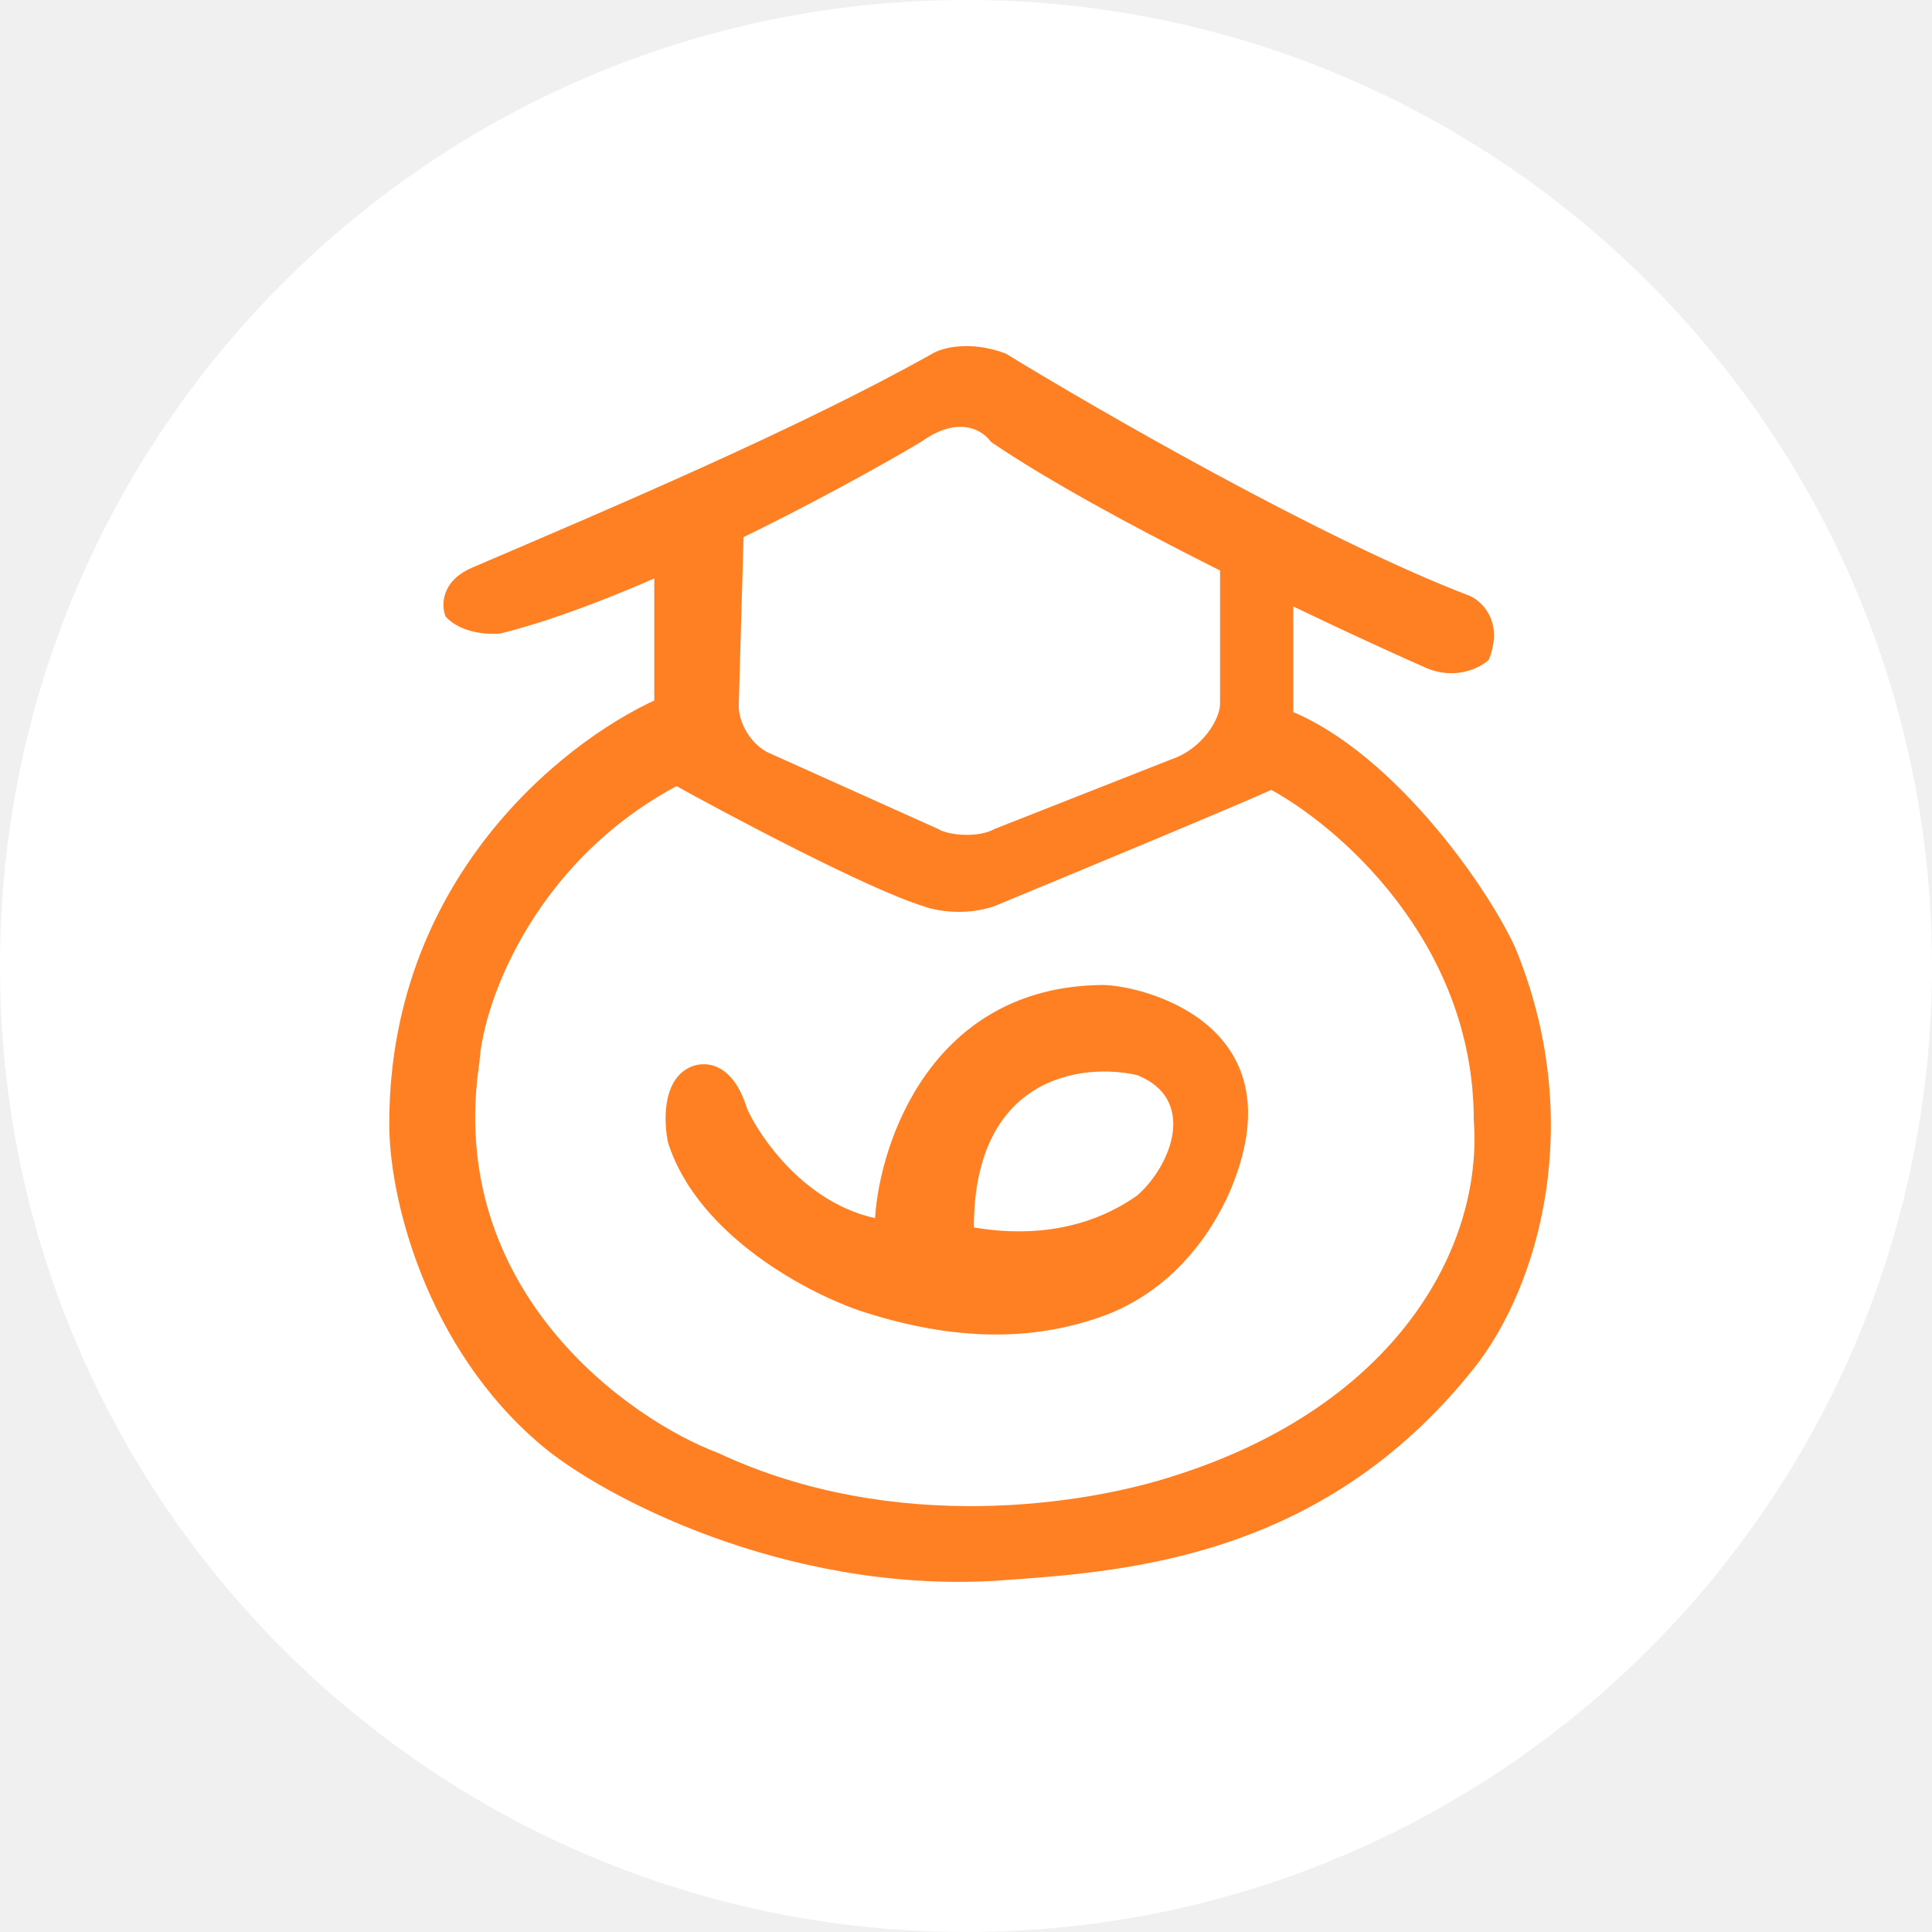
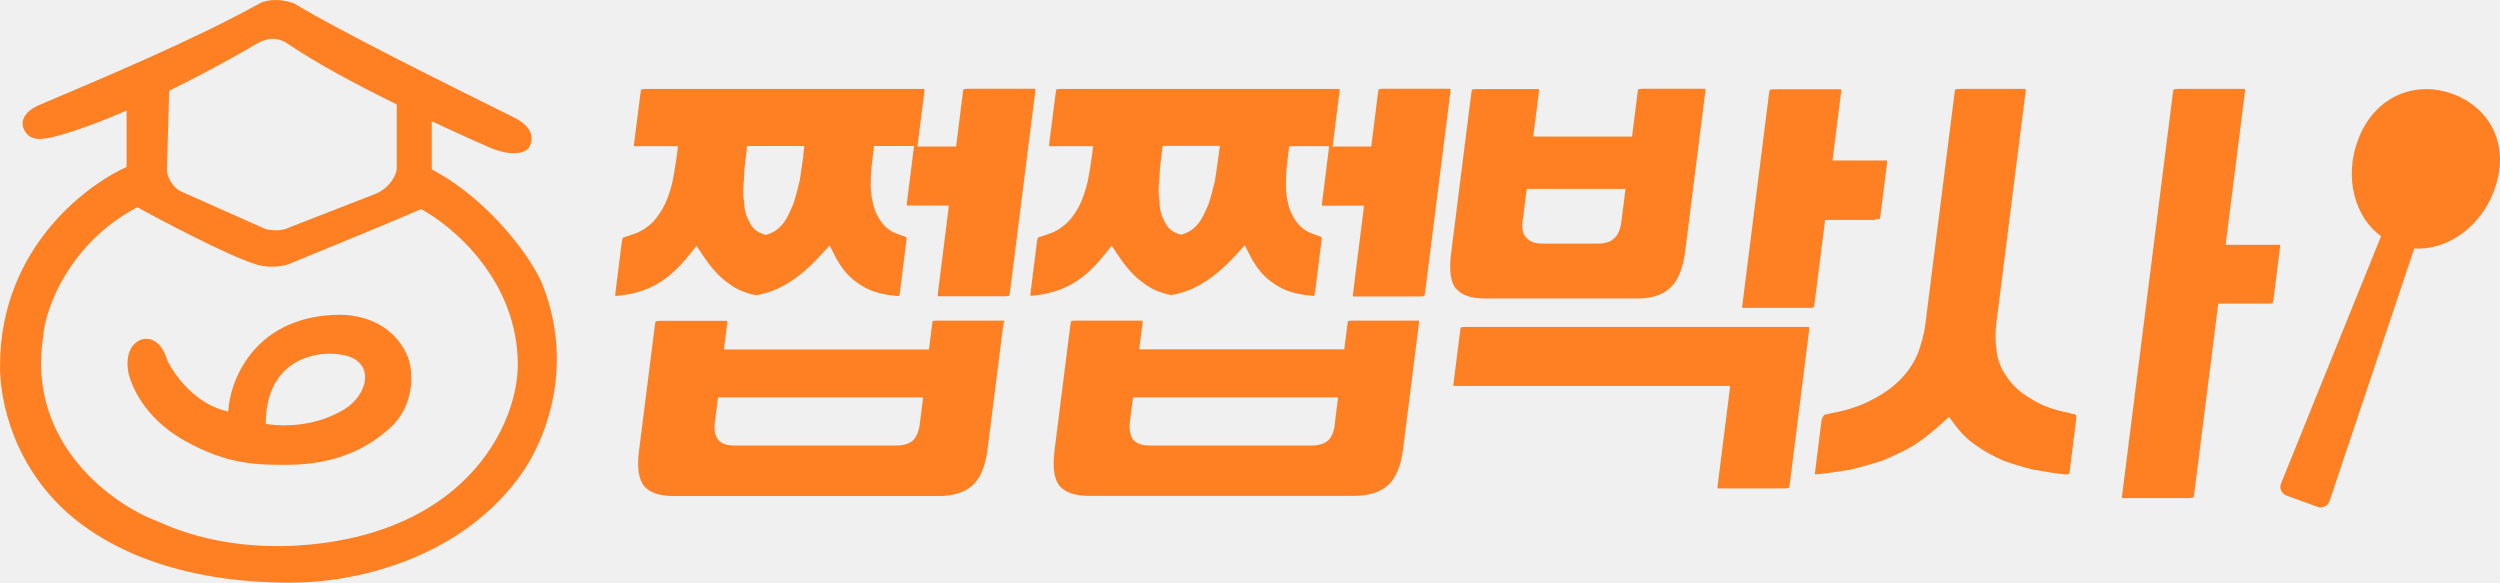
- <svg xmlns="http://www.w3.org/2000/svg" width="30" height="30" viewBox="0 0 12 12" fill="none">
-   <circle cx="6" cy="6" r="6" fill="white" />
-   <path d="M4.064 4.367V3.515L4.624 3.142L4.589 4.367C4.58 4.488 4.671 4.636 4.788 4.682L5.827 5.149C5.883 5.186 6.072 5.208 6.177 5.149L7.274 4.717C7.47 4.652 7.582 4.46 7.578 4.367V3.48L8.033 3.573V4.624L7.928 4.892C7.704 4.995 6.667 5.425 6.177 5.628C5.99 5.693 5.804 5.655 5.734 5.628C5.397 5.525 4.519 5.06 4.157 4.858L4.064 4.367Z" fill="#FF7F23" />
-   <path d="M2.418 6.958C2.428 5.408 3.566 4.554 4.134 4.32L4.298 4.834C3.345 5.292 3.002 6.208 2.978 6.597C2.764 8.012 3.905 8.816 4.461 9.025C5.558 9.538 6.753 9.344 7.298 9.165C8.68 8.726 9.212 7.741 9.154 6.958C9.154 5.843 8.298 5.116 7.87 4.892V4.367C8.551 4.544 9.212 5.453 9.411 5.885C9.854 6.958 9.563 7.986 9.154 8.5C8.197 9.702 6.947 9.764 6.177 9.819C4.869 9.893 3.737 9.293 3.364 8.978C2.64 8.368 2.41 7.422 2.418 6.958Z" fill="#FF7F23" />
-   <path d="M2.932 3.526C2.736 3.611 2.741 3.764 2.768 3.83C2.862 3.933 3.033 3.943 3.107 3.935C3.938 3.73 5.197 3.056 5.722 2.744C5.955 2.576 6.107 2.674 6.154 2.744C6.854 3.221 8.243 3.877 8.85 4.145C9.037 4.229 9.193 4.149 9.247 4.098C9.341 3.865 9.208 3.737 9.131 3.702C8.225 3.356 6.831 2.554 6.247 2.196C6.023 2.112 5.85 2.161 5.792 2.196C4.961 2.663 3.784 3.161 2.932 3.526Z" fill="#FF7F23" />
-   <path d="M4.279 6.632C4.111 6.716 4.123 6.978 4.15 7.099C4.337 7.682 5.038 8.044 5.365 8.149C6.018 8.359 6.485 8.3 6.824 8.184C7.337 8.009 7.571 7.569 7.653 7.367C8.063 6.349 7.081 6.118 6.847 6.118C5.792 6.127 5.466 7.087 5.435 7.566C5.005 7.472 4.726 7.075 4.641 6.888C4.547 6.58 4.361 6.589 4.279 6.632Z" fill="#FF7F23" />
-   <path d="M6.049 7.624C6.049 6.681 6.726 6.6 7.064 6.678C7.438 6.828 7.275 7.239 7.064 7.425C6.714 7.671 6.325 7.671 6.049 7.624Z" fill="white" />
+ <svg xmlns="http://www.w3.org/2000/svg" width="133" height="31" viewBox="0 0 133 31" fill="none">
+   <g clip-path="url(#clip0_5973_11425)">
+     <path d="M6.735 8.934V5.481L9.026 3.969L8.883 8.934C8.844 9.426 9.217 10.024 9.694 10.213L13.944 12.104C14.173 12.255 14.947 12.341 15.378 12.104L19.865 10.355C20.668 10.09 21.123 9.313 21.107 8.934V5.341L22.97 5.718V9.975L22.54 11.063C21.624 11.479 17.383 13.223 15.378 14.043C14.614 14.308 13.85 14.153 13.563 14.043C12.188 13.627 8.596 11.742 7.116 10.922L6.735 8.934Z" fill="#FF7F23" />
+     <path d="M2.1 5.581C1.298 5.921 1.037 6.453 1.306 6.946C1.672 7.62 2.442 7.341 2.745 7.309C6.145 6.477 11.364 3.673 13.513 2.411C14.522 1.763 15.095 2.182 15.435 2.411C18.3 4.341 23.523 6.74 26.006 7.828C27.152 8.33 27.956 8.178 28.152 7.828C28.623 6.984 27.707 6.428 27.393 6.273C23.846 4.516 18.049 1.639 15.661 0.188C14.745 -0.153 14.038 0.046 13.799 0.188C10.399 2.08 5.586 4.101 2.1 5.581Z" fill="#FF7F23" />
+     <path fill-rule="evenodd" clip-rule="evenodd" d="M6.838 19.855C6.727 19.366 6.724 18.452 7.412 18.111C7.746 17.938 8.51 17.903 8.892 19.152C9.242 19.909 10.382 21.517 12.139 21.895C12.267 19.956 13.746 16.782 18.063 16.744C18.723 16.744 20.732 16.896 21.648 18.87C22.009 19.647 22.119 21.539 20.732 22.783C19.712 23.699 18.063 24.727 15.264 24.727C13.641 24.727 12.139 24.727 9.847 23.457C7.555 22.187 6.95 20.343 6.838 19.855ZM18.31 18.895C16.92 18.593 14.138 19.051 14.138 22.551C15.273 22.733 16.897 22.634 18.31 21.78C19.578 21.015 19.998 19.262 18.31 18.895Z" fill="#FF7F23" />
+     <path d="M0.001 19.394C0.039 13.146 4.695 9.702 7.018 8.761L7.686 10.832C3.791 12.676 2.387 16.368 2.292 17.937C1.414 23.638 6.079 26.882 8.355 27.722C12.842 29.792 17.727 29.008 19.955 28.286C25.607 26.517 27.545 22.084 27.545 19.394C27.545 14.896 24.044 11.968 22.294 11.066L22.45 8.761C25.503 10.135 27.97 13.216 28.782 14.956C30.596 19.283 29.149 23.36 27.545 25.482C24.256 29.834 18.776 31 15.464 31C9.367 31 5.774 29.108 3.873 27.527C0.707 24.893 -0.031 21.26 0.001 19.394Z" fill="#FF7F23" />
+     <path d="M53.427 17.146C53.427 17.146 53.427 17.074 53.427 17.056C53.399 17.056 53.354 17.056 53.308 17.056H49.851C49.686 17.056 49.622 17.083 49.604 17.101C49.622 17.092 49.604 17.146 49.586 17.273L49.421 18.593H38.511L38.694 17.155C38.694 17.155 38.694 17.083 38.694 17.065C38.666 17.065 38.621 17.065 38.575 17.065H35.118C35.008 17.065 34.917 17.083 34.871 17.101C34.88 17.101 34.871 17.155 34.844 17.273L33.993 24.001C33.883 24.887 33.975 25.511 34.277 25.873C34.578 26.216 35.109 26.388 35.831 26.388H49.961C50.711 26.388 51.314 26.198 51.744 25.819C52.156 25.439 52.43 24.788 52.54 23.883L53.39 17.155L53.427 17.146ZM48.937 22.527C48.891 22.925 48.772 23.214 48.589 23.413C48.36 23.621 48.059 23.702 47.665 23.702H39.105C38.813 23.702 38.447 23.666 38.209 23.404C38.026 23.142 37.98 22.834 38.035 22.418L38.2 21.143H49.11L48.937 22.527Z" fill="#FF7F23" />
+     <path d="M55.064 4.721C55.064 4.721 54.991 4.721 54.945 4.721H51.488C51.369 4.721 51.278 4.739 51.241 4.766C51.259 4.757 51.241 4.811 51.223 4.938L50.866 7.795H48.808L49.183 4.82C49.183 4.82 49.183 4.748 49.183 4.73C49.156 4.73 49.11 4.73 49.065 4.73H34.341C34.203 4.73 34.139 4.748 34.112 4.766C34.112 4.766 34.094 4.82 34.075 4.947L33.728 7.678C33.728 7.714 33.728 7.75 33.728 7.777C33.755 7.777 33.792 7.777 33.847 7.777H36.069L36.005 8.284C35.941 8.781 35.859 9.233 35.785 9.631C35.676 10.092 35.548 10.49 35.392 10.825C35.2 11.223 34.99 11.53 34.734 11.811C34.386 12.145 34.03 12.362 33.645 12.471C33.472 12.543 33.307 12.588 33.17 12.633H33.143C33.124 12.679 33.088 12.769 33.069 12.95L32.731 15.654C32.731 15.654 32.731 15.717 32.731 15.744C32.74 15.744 32.749 15.744 32.768 15.744C33.636 15.672 34.368 15.455 34.981 15.093C35.557 14.759 36.106 14.261 36.663 13.565L37.057 13.077L37.404 13.601C37.843 14.261 38.291 14.75 38.712 15.039C39.142 15.383 39.636 15.591 40.23 15.708C40.87 15.591 41.447 15.364 41.95 15.039C42.489 14.723 43.065 14.225 43.687 13.547L44.135 13.059L44.437 13.646C44.775 14.297 45.187 14.777 45.699 15.102C46.202 15.464 46.851 15.672 47.647 15.735C47.784 15.762 47.812 15.744 47.821 15.744C47.821 15.744 47.857 15.69 47.876 15.545L48.214 12.841C48.223 12.733 48.232 12.661 48.223 12.615C48.095 12.57 47.949 12.525 47.784 12.453C47.437 12.353 47.089 12.109 46.851 11.756C46.705 11.539 46.495 11.187 46.422 10.716C46.339 10.391 46.303 9.975 46.33 9.514C46.33 9.125 46.385 8.664 46.449 8.166L46.495 7.768H48.626L48.241 10.834C48.241 10.834 48.241 10.906 48.241 10.933C48.269 10.933 48.306 10.933 48.36 10.933H50.482L49.888 15.663C49.888 15.663 49.888 15.735 49.888 15.762C49.915 15.762 49.952 15.762 50.007 15.762H53.463C53.619 15.762 53.674 15.744 53.683 15.744C53.683 15.744 53.71 15.681 53.729 15.545L55.082 4.811C55.082 4.811 55.082 4.739 55.082 4.721H55.064ZM42.745 8.266C42.709 8.528 42.672 8.772 42.635 9.007C42.599 9.215 42.571 9.414 42.544 9.613C42.425 10.11 42.324 10.49 42.206 10.843C42.068 11.178 41.913 11.539 41.721 11.811C41.501 12.118 41.218 12.335 40.898 12.444L40.751 12.498L40.605 12.453C40.23 12.335 39.974 12.091 39.828 11.72C39.681 11.467 39.59 11.105 39.581 10.716C39.526 10.391 39.526 9.984 39.581 9.505C39.581 9.116 39.636 8.654 39.7 8.166L39.745 7.768H42.791L42.727 8.275L42.745 8.266Z" fill="#FF7F23" />
+     <path d="M75.522 17.056C75.522 17.056 75.449 17.056 75.403 17.056H71.946C71.781 17.056 71.717 17.083 71.699 17.092C71.727 17.083 71.699 17.146 71.681 17.264L71.516 18.584H60.606L60.789 17.146C60.789 17.146 60.789 17.074 60.789 17.056C60.761 17.056 60.716 17.056 60.67 17.056H57.213C57.048 17.056 56.984 17.083 56.966 17.092C56.984 17.092 56.966 17.155 56.948 17.264L56.097 23.992C55.987 24.878 56.079 25.502 56.381 25.864C56.682 26.207 57.213 26.379 57.935 26.379H72.065C72.815 26.379 73.418 26.189 73.848 25.809C74.26 25.43 74.534 24.779 74.644 23.874L75.494 17.146C75.494 17.11 75.494 17.074 75.494 17.056H75.522ZM71.022 22.527C70.977 22.925 70.858 23.223 70.675 23.413C70.446 23.621 70.144 23.702 69.751 23.702H61.191C60.898 23.702 60.533 23.666 60.295 23.404C60.112 23.142 60.066 22.834 60.112 22.418L60.277 21.143H71.187L71.013 22.527H71.022Z" fill="#FF7F23" />
+     <path d="M77.15 4.721C77.15 4.721 77.076 4.721 77.031 4.721H73.574C73.437 4.721 73.373 4.739 73.345 4.757C73.345 4.757 73.327 4.811 73.309 4.938L72.952 7.795H70.894L71.269 4.82C71.269 4.82 71.269 4.748 71.269 4.73C71.242 4.73 71.196 4.73 71.15 4.73H56.426C56.308 4.73 56.225 4.748 56.179 4.775C56.207 4.766 56.179 4.82 56.161 4.947L55.814 7.678C55.814 7.678 55.814 7.75 55.814 7.777C55.841 7.777 55.878 7.777 55.933 7.777H58.155L58.091 8.284C58.027 8.781 57.945 9.224 57.871 9.631C57.762 10.092 57.624 10.49 57.478 10.825C57.286 11.223 57.076 11.53 56.82 11.802C56.472 12.136 56.115 12.353 55.731 12.462C55.558 12.534 55.393 12.579 55.256 12.624H55.228C55.21 12.67 55.174 12.76 55.155 12.941L54.817 15.645C54.817 15.645 54.817 15.708 54.817 15.735C54.826 15.735 54.835 15.735 54.853 15.735C55.722 15.663 56.454 15.446 57.067 15.084C57.643 14.759 58.191 14.252 58.749 13.556L59.143 13.068L59.49 13.592C59.929 14.252 60.377 14.741 60.798 15.03C61.228 15.374 61.722 15.582 62.316 15.699C62.956 15.582 63.532 15.355 64.035 15.03C64.575 14.713 65.151 14.216 65.773 13.538L66.221 13.05L66.523 13.637C66.861 14.288 67.273 14.768 67.785 15.093C68.288 15.455 68.937 15.663 69.733 15.726C69.87 15.753 69.907 15.735 69.907 15.735C69.907 15.735 69.943 15.681 69.962 15.536L70.3 12.832C70.309 12.724 70.318 12.652 70.309 12.606C70.181 12.561 70.035 12.516 69.87 12.444C69.522 12.344 69.175 12.1 68.937 11.747C68.791 11.53 68.581 11.187 68.507 10.716C68.425 10.4 68.388 9.984 68.416 9.523C68.416 9.134 68.471 8.673 68.535 8.175L68.581 7.777H70.711L70.327 10.843C70.327 10.843 70.327 10.915 70.327 10.942C70.355 10.942 70.391 10.942 70.446 10.942H72.568L71.974 15.672C71.974 15.672 71.974 15.744 71.974 15.771C72.001 15.771 72.037 15.771 72.092 15.771H75.549C75.705 15.771 75.76 15.753 75.769 15.753C75.769 15.753 75.796 15.69 75.814 15.563L77.168 4.829C77.168 4.829 77.168 4.757 77.168 4.739L77.15 4.721ZM64.831 8.266C64.794 8.519 64.758 8.763 64.73 8.989C64.694 9.197 64.666 9.405 64.639 9.604C64.52 10.11 64.419 10.49 64.301 10.843C64.163 11.178 64.008 11.53 63.816 11.802C63.596 12.109 63.313 12.326 62.993 12.434L62.846 12.489L62.7 12.444C62.325 12.326 62.069 12.082 61.923 11.711C61.776 11.458 61.685 11.096 61.685 10.707C61.63 10.373 61.621 9.975 61.685 9.495C61.685 9.107 61.74 8.645 61.804 8.157L61.85 7.759H64.895L64.831 8.266Z" fill="#FF7F23" />
+     <path d="M99.775 11.666C99.931 11.666 99.986 11.648 99.995 11.648C99.995 11.648 100.022 11.585 100.04 11.458L100.397 8.628C100.397 8.628 100.397 8.555 100.397 8.537C100.37 8.537 100.324 8.537 100.278 8.537H97.489L97.955 4.838C97.955 4.838 97.955 4.766 97.955 4.748C97.928 4.748 97.882 4.748 97.836 4.748H94.379C94.242 4.748 94.178 4.766 94.151 4.784C94.151 4.784 94.132 4.838 94.114 4.965L92.688 16.278C92.688 16.278 92.688 16.35 92.688 16.378C92.715 16.378 92.752 16.378 92.806 16.378H96.263C96.419 16.378 96.474 16.36 96.483 16.36C96.483 16.36 96.51 16.296 96.529 16.17L97.096 11.702H99.766L99.775 11.666Z" fill="#FF7F23" />
+     <path d="M77.47 15.355C77.772 15.717 78.275 15.88 79.034 15.88H87.072C87.859 15.88 88.435 15.699 88.847 15.319C89.258 14.958 89.532 14.288 89.651 13.375L90.73 4.811C90.73 4.811 90.73 4.739 90.73 4.721C90.703 4.721 90.657 4.721 90.612 4.721H87.383C87.264 4.721 87.173 4.739 87.136 4.766C87.155 4.757 87.136 4.811 87.118 4.938L86.825 7.262H81.567L81.878 4.829C81.878 4.829 81.878 4.757 81.878 4.739C81.85 4.739 81.805 4.739 81.759 4.739H78.531C78.421 4.739 78.329 4.757 78.293 4.775C78.311 4.775 78.293 4.838 78.275 4.947L77.195 13.511C77.086 14.397 77.177 15.048 77.47 15.374V15.355ZM81.018 11.666L81.219 10.047H86.478L86.258 11.774C86.204 12.209 86.085 12.489 85.883 12.67C85.719 12.851 85.417 12.959 84.987 12.959H82.079C81.768 12.959 81.384 12.914 81.155 12.588C80.954 12.362 80.972 11.973 81.009 11.666H81.018Z" fill="#FF7F23" />
+     <path d="M96.245 17.482C96.245 17.482 96.245 17.41 96.245 17.392C96.218 17.392 96.172 17.392 96.126 17.392H77.945C77.836 17.392 77.744 17.41 77.698 17.428C77.717 17.428 77.698 17.473 77.68 17.6L77.323 20.43C77.323 20.43 77.323 20.503 77.323 20.53C77.351 20.53 77.388 20.53 77.442 20.53H92.047L91.371 25.892C91.371 25.892 91.371 25.965 91.371 25.983C91.398 25.983 91.435 25.983 91.49 25.983H94.947C95.084 25.983 95.166 25.956 95.193 25.946C95.184 25.956 95.193 25.892 95.212 25.775L96.254 17.482H96.245Z" fill="#FF7F23" />
+     <path d="M118.404 13.013L119.438 4.82C119.438 4.82 119.438 4.748 119.438 4.729C119.41 4.729 119.364 4.729 119.319 4.729H115.862C115.743 4.729 115.661 4.748 115.615 4.775C115.642 4.766 115.615 4.82 115.597 4.947L112.89 26.406C112.89 26.406 112.89 26.478 112.89 26.496C112.917 26.496 112.954 26.496 113.008 26.496H116.465C116.593 26.496 116.676 26.469 116.703 26.46C116.703 26.46 116.703 26.406 116.731 26.279L118.011 16.151H120.681C120.837 16.151 120.892 16.133 120.901 16.133C120.901 16.133 120.928 16.07 120.947 15.943L121.303 13.113C121.303 13.076 121.303 13.04 121.303 13.022C121.276 13.022 121.23 13.022 121.184 13.022H118.395L118.404 13.013Z" fill="#FF7F23" />
+     <path d="M110.448 22.101C110.448 22.101 110.42 22.065 110.402 22.047C110.393 22.047 110.375 22.038 110.365 22.029C110.265 22.029 110.164 22.002 110.082 21.966C109.259 21.812 108.564 21.559 108.024 21.197C107.485 20.881 107.046 20.492 106.762 20.04C106.451 19.624 106.259 19.126 106.213 18.593C106.149 18.159 106.14 17.688 106.213 17.137L107.768 4.82C107.768 4.82 107.768 4.748 107.768 4.729C107.741 4.729 107.695 4.729 107.649 4.729H104.247C104.128 4.729 104.037 4.748 104 4.775C104.009 4.766 104 4.82 103.982 4.947L102.427 17.263C102.354 17.833 102.199 18.321 102.061 18.719C101.86 19.235 101.559 19.705 101.165 20.121C100.763 20.546 100.251 20.926 99.656 21.233C99.007 21.586 98.257 21.839 97.406 21.984C97.379 21.993 97.278 22.029 97.169 22.038C97.123 22.047 97.077 22.065 97.059 22.074C97.041 22.083 97.022 22.11 96.986 22.174C96.94 22.237 96.913 22.291 96.894 22.454L96.556 25.158C96.556 25.158 96.556 25.212 96.556 25.23C96.584 25.23 96.629 25.23 96.675 25.23C97.16 25.185 97.708 25.104 98.275 25.013L98.412 24.995C98.925 24.869 99.492 24.715 100.159 24.498C100.772 24.245 101.321 23.982 101.824 23.684C102.29 23.386 102.793 22.988 103.305 22.526L103.689 22.174L103.991 22.59C104.311 23.024 104.695 23.404 105.134 23.702C105.555 24 106.021 24.263 106.607 24.516C107.101 24.697 107.658 24.86 108.244 25.004H108.326C108.856 25.104 109.369 25.194 109.89 25.239C109.926 25.239 109.99 25.239 110.073 25.221C110.082 25.194 110.1 25.14 110.109 25.049L110.448 22.346C110.457 22.255 110.466 22.174 110.448 22.119V22.101Z" fill="#FF7F23" />
+     <path d="M132.698 10.092C133.567 7.75 132.47 5.715 130.467 4.991C128.464 4.268 126.297 5.127 125.437 7.469C124.705 9.45 125.263 11.539 126.671 12.57L121.349 25.727C121.248 25.981 121.376 26.261 121.632 26.36L123.297 26.966C123.553 27.057 123.836 26.921 123.928 26.668L128.437 13.221C130.183 13.329 131.967 12.09 132.698 10.11V10.092Z" fill="#FF7F23" />
+   </g>
+   <defs>
+     <clipPath id="clip0_5973_11425">
+       <rect width="133" height="31" fill="white" />
+     </clipPath>
+   </defs>
</svg>
